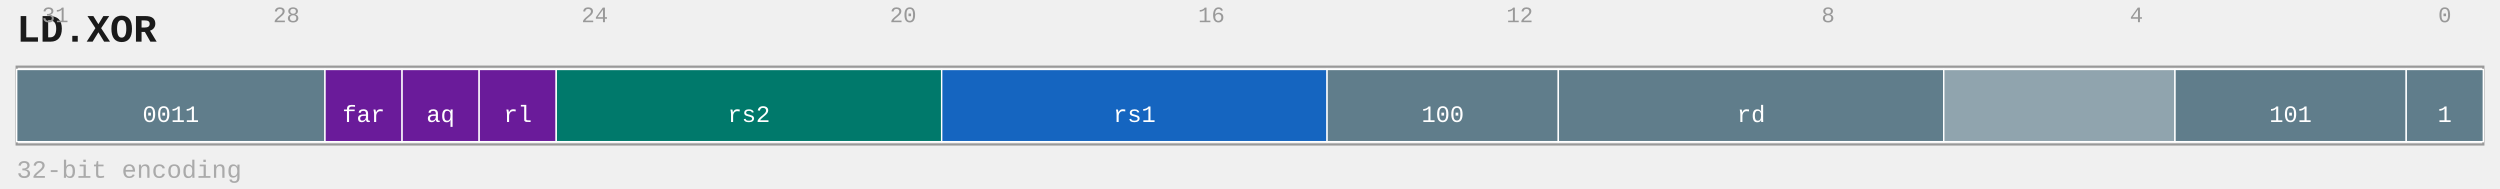
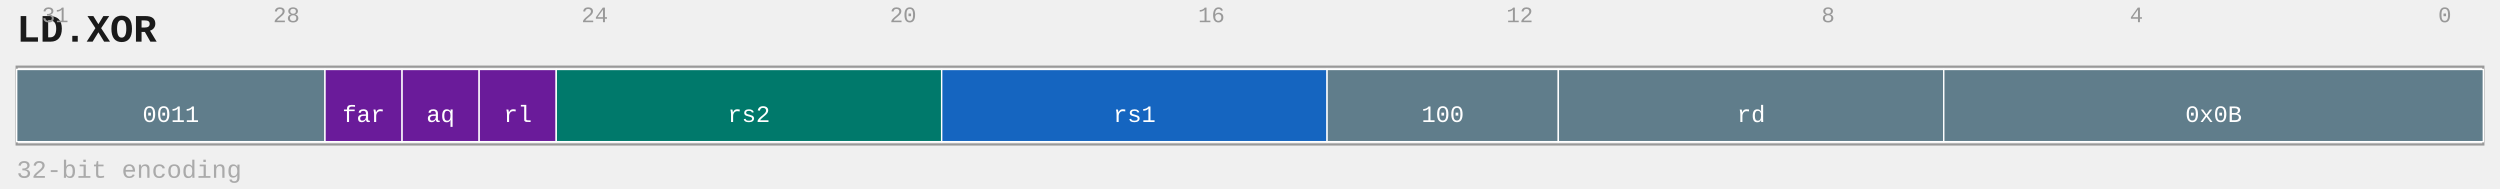
<svg xmlns="http://www.w3.org/2000/svg" viewBox="0 0 900 68" width="900" height="68">
  <defs>
    <style>
      text { font-family: 'Courier New', monospace; }
    </style>
  </defs>
  <text x="6" y="15" font-family="Helvetica Neue,Arial,sans-serif" font-weight="bold" font-size="14" fill="#1a1a1a">LD.XOR</text>
  <text x="19.88" y="8" text-anchor="middle" font-size="8" fill="#999999">31</text>
  <text x="103.12" y="8" text-anchor="middle" font-size="8" fill="#999999">28</text>
  <text x="214.12" y="8" text-anchor="middle" font-size="8" fill="#999999">24</text>
  <text x="325.12" y="8" text-anchor="middle" font-size="8" fill="#999999">20</text>
  <text x="436.12" y="8" text-anchor="middle" font-size="8" fill="#999999">16</text>
  <text x="547.12" y="8" text-anchor="middle" font-size="8" fill="#999999">12</text>
  <text x="658.12" y="8" text-anchor="middle" font-size="8" fill="#999999">8</text>
  <text x="769.12" y="8" text-anchor="middle" font-size="8" fill="#999999">4</text>
  <text x="880.12" y="8" text-anchor="middle" font-size="8" fill="#999999">0</text>
  <rect x="6" y="24" width="888.00" height="28" fill="none" stroke="#999999" stroke-width="0.8" />
  <rect x="6.000" y="25" width="111.000" height="26" fill="#607D8B" stroke="white" stroke-width="0.5" />
  <text x="61.5" y="41.5" text-anchor="middle" dominant-baseline="middle" font-size="8.5" fill="white" pointer-events="none">0011</text>
  <rect x="117.000" y="25" width="27.750" height="26" fill="#6A1B9A" stroke="white" stroke-width="0.5" />
  <text x="130.9" y="41.5" text-anchor="middle" dominant-baseline="middle" font-size="8.5" fill="white" pointer-events="none">far</text>
  <rect x="144.750" y="25" width="27.750" height="26" fill="#6A1B9A" stroke="white" stroke-width="0.5" />
  <text x="158.6" y="41.5" text-anchor="middle" dominant-baseline="middle" font-size="8.5" fill="white" pointer-events="none">aq</text>
  <rect x="172.500" y="25" width="27.750" height="26" fill="#6A1B9A" stroke="white" stroke-width="0.5" />
  <text x="186.4" y="41.5" text-anchor="middle" dominant-baseline="middle" font-size="8.5" fill="white" pointer-events="none">rl</text>
  <rect x="200.250" y="25" width="138.750" height="26" fill="#00796B" stroke="white" stroke-width="0.5" />
  <text x="269.6" y="41.5" text-anchor="middle" dominant-baseline="middle" font-size="8.5" fill="white" pointer-events="none">rs2</text>
  <rect x="339.000" y="25" width="138.750" height="26" fill="#1565C0" stroke="white" stroke-width="0.5" />
  <text x="408.4" y="41.5" text-anchor="middle" dominant-baseline="middle" font-size="8.5" fill="white" pointer-events="none">rs1</text>
  <rect x="477.750" y="25" width="83.250" height="26" fill="#607D8B" stroke="white" stroke-width="0.5" />
  <text x="519.4" y="41.5" text-anchor="middle" dominant-baseline="middle" font-size="8.5" fill="white" pointer-events="none">100</text>
  <rect x="561.000" y="25" width="138.750" height="26" fill="#607D8B" stroke="white" stroke-width="0.5" />
  <text x="630.4" y="41.5" text-anchor="middle" dominant-baseline="middle" font-size="8.5" fill="white" pointer-events="none">rd</text>
-   <rect x="699.750" y="25" width="83.250" height="26" fill="#90A4AE" stroke="white" stroke-width="0.5" />
-   <rect x="783.000" y="25" width="83.250" height="26" fill="#607D8B" stroke="white" stroke-width="0.5" />
-   <text x="824.6" y="41.5" text-anchor="middle" dominant-baseline="middle" font-size="8.5" fill="white" pointer-events="none">101</text>
-   <rect x="866.250" y="25" width="27.750" height="26" fill="#607D8B" stroke="white" stroke-width="0.5" />
-   <text x="880.1" y="41.5" text-anchor="middle" dominant-baseline="middle" font-size="8.5" fill="white" pointer-events="none">1</text>
+   <rect x="699.750" y="25" width="194.250" height="26" fill="#607D8B" stroke="white" stroke-width="0.5" />
+   <text x="796.9" y="41.5" text-anchor="middle" dominant-baseline="middle" font-size="8.5" fill="white" pointer-events="none">0x0B</text>
  <text x="6" y="64" font-size="9" fill="#aaaaaa" font-family="Helvetica Neue,Arial,sans-serif">32-bit encoding</text>
</svg>
